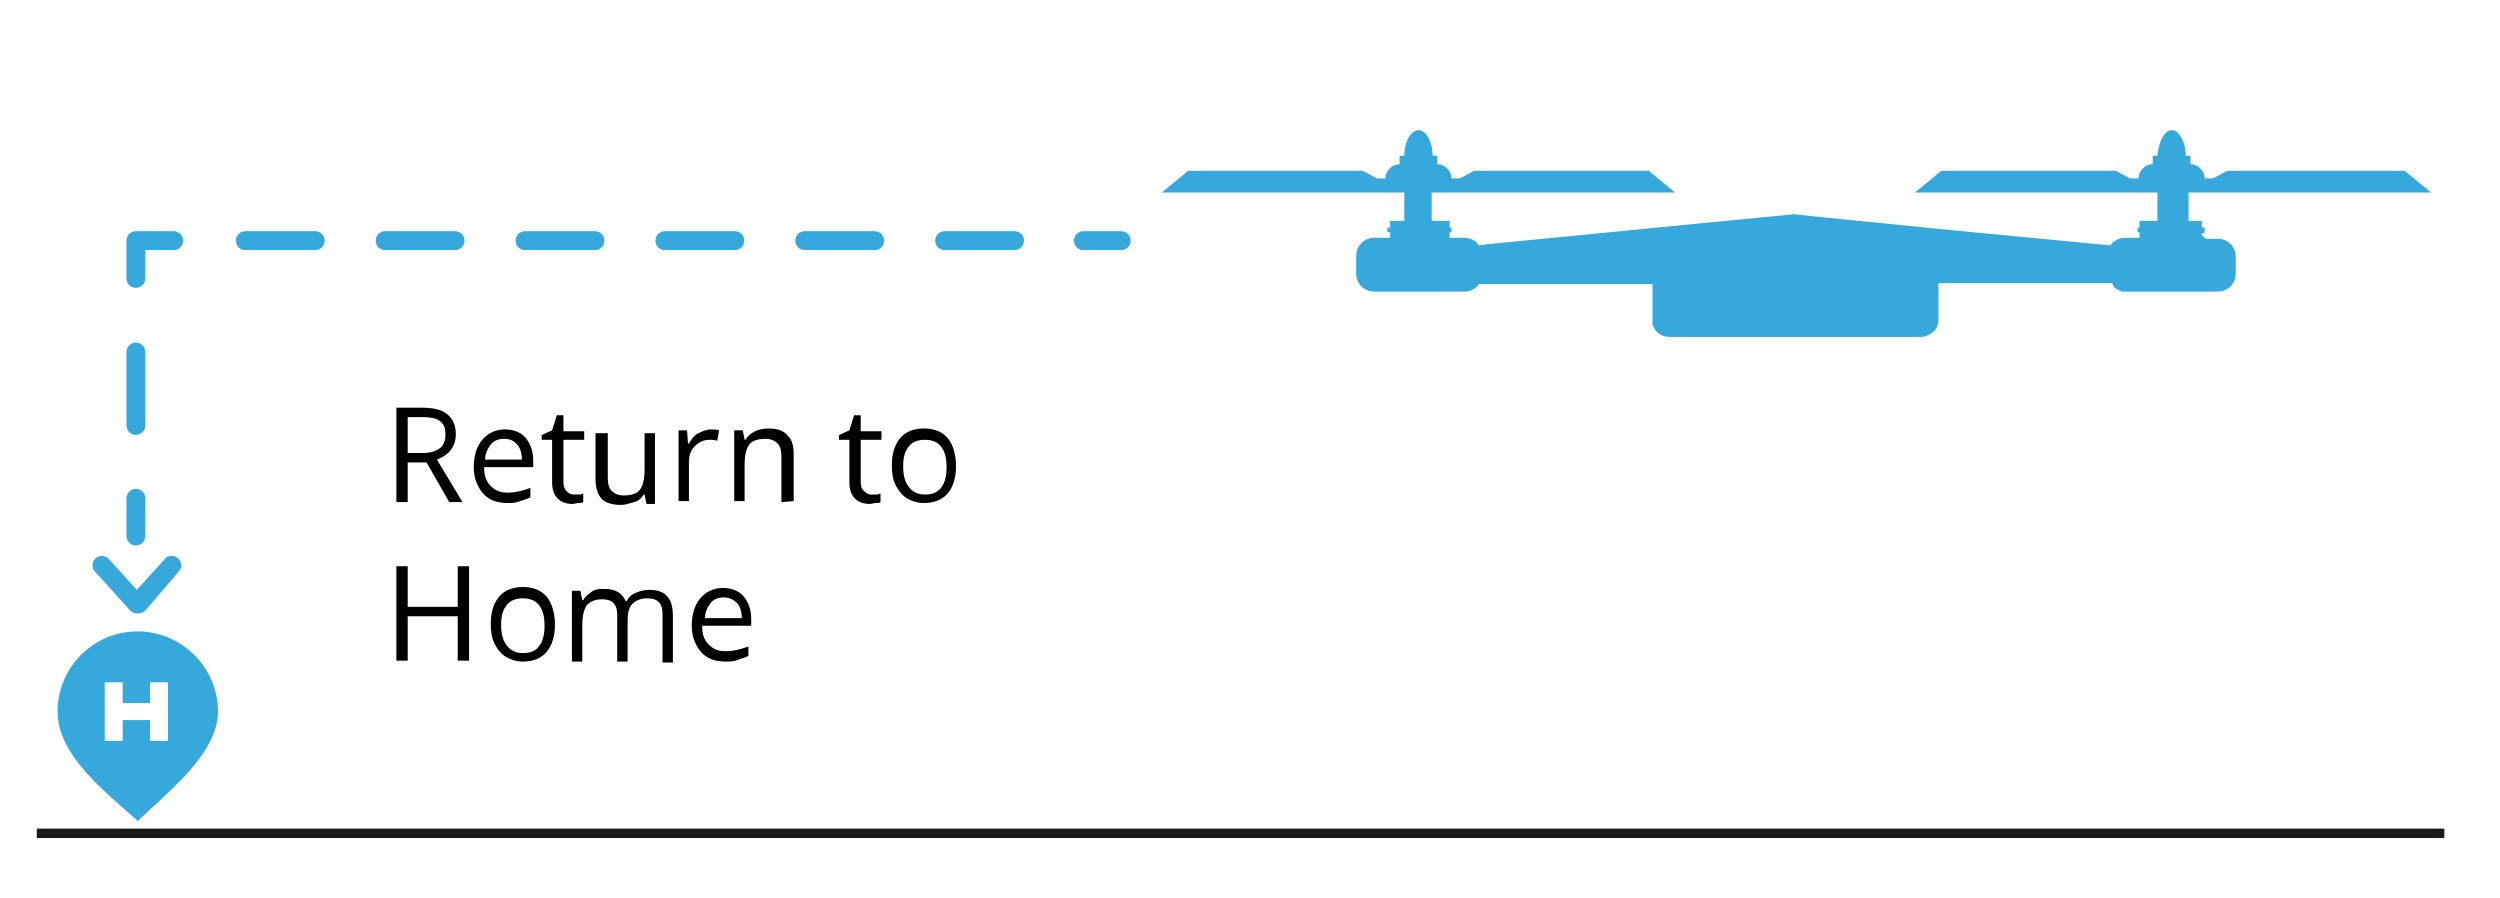
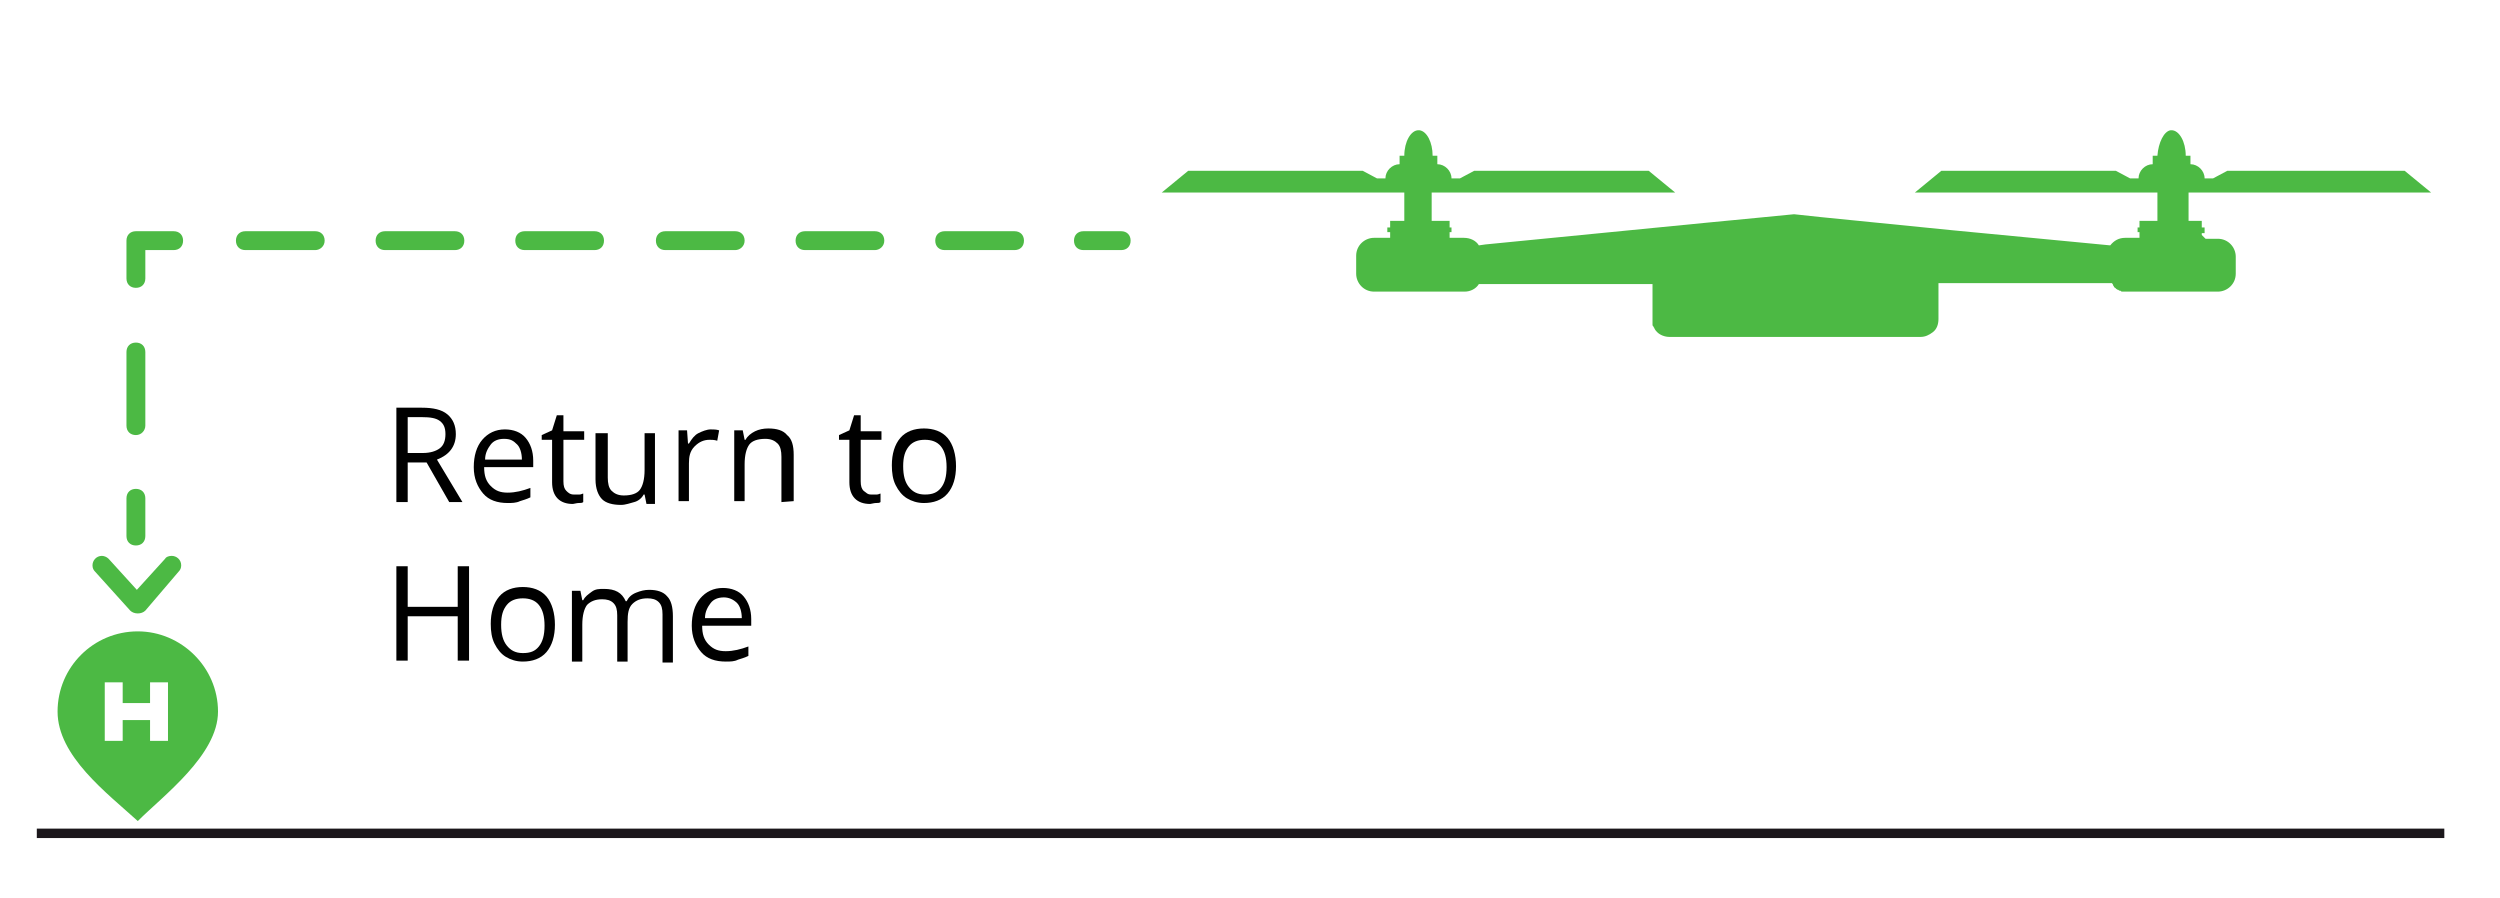
- <svg xmlns="http://www.w3.org/2000/svg" version="1.1" id="Ebene_1" x="0px" y="0px" viewBox="-1117 53.9 264.9 95.1" style="enable-background:new -1117 53.9 264.9 95.1;" xml:space="preserve">
+ <svg xmlns="http://www.w3.org/2000/svg" version="1.1" id="Ebene_1" x="0px" y="0px" viewBox="0 0 264.9 95.1" style="enable-background:new 0 0 264.9 95.1;" xml:space="preserve">
  <style type="text/css">
- 	.st0{fill:#37A8DB;}
+ 	.st0{fill:#4CB944;}
	.st1{fill:none;}
	.st2{enable-background:new    ;}
- 	.st3{fill:none;stroke:#37A8DB;stroke-width:2;stroke-linecap:round;stroke-linejoin:round;}
- 	.st4{fill:none;stroke:#37A8DB;stroke-width:2;stroke-linecap:round;stroke-linejoin:round;stroke-dasharray:7.41,7.41;}
- 	.st5{fill:none;stroke:#37A8DB;stroke-width:2;stroke-linecap:round;stroke-linejoin:round;stroke-dasharray:7.778,7.778;}
- 	.st6{fill:none;stroke:#1B171B;stroke-miterlimit:10;}
+ 	.st3{fill:none;stroke:#1B171B;stroke-miterlimit:10;}
</style>
  <g>
-     <path class="st0" d="M-1098.1,114.5L-1098.1,114.5c0.2-0.2,0.3-0.4,0.3-0.7c0-0.6-0.5-1-1-1c-0.3,0-0.6,0.1-0.7,0.3l0,0l-3,3.3   l-3-3.3l0,0c-0.2-0.2-0.5-0.3-0.7-0.3c-0.6,0-1,0.5-1,1c0,0.3,0.1,0.5,0.3,0.7l0,0l3.7,4.1c0.2,0.2,0.5,0.3,0.8,0.3   s0.6-0.1,0.8-0.3L-1098.1,114.5z" />
-     <rect x="-1076.2" y="96.4" class="st1" width="86.5" height="32.1" />
+     <path class="st0" d="M18.9,60.6L18.9,60.6c0.2-0.2,0.3-0.4,0.3-0.7c0-0.6-0.5-1-1-1c-0.3,0-0.6,0.1-0.7,0.3l0,0l-3,3.3l-3-3.3l0,0   c-0.2-0.2-0.5-0.3-0.7-0.3c-0.6,0-1,0.5-1,1c0,0.3,0.1,0.5,0.3,0.7l0,0l3.7,4.1c0.2,0.2,0.5,0.3,0.8,0.3s0.6-0.1,0.8-0.3L18.9,60.6   z" />
+     <rect x="40.8" y="42.5" class="st1" width="86.5" height="32.1" />
    <g class="st2">
-       <path d="M-1073.8,102.9v4.2h-1.2v-10h2.7c1.2,0,2.1,0.2,2.7,0.7s0.9,1.2,0.9,2.1c0,1.3-0.7,2.2-2,2.7l2.7,4.5h-1.4l-2.4-4.2    L-1073.8,102.9L-1073.8,102.9z M-1073.8,101.9h1.6c0.8,0,1.4-0.2,1.8-0.5s0.6-0.8,0.6-1.5s-0.2-1.1-0.6-1.4s-1-0.4-1.9-0.4h-1.5    V101.9z" />
-       <path d="M-1063.2,107.2c-1.1,0-2-0.3-2.6-1s-1-1.6-1-2.8c0-1.2,0.3-2.2,0.9-2.9c0.6-0.7,1.4-1.1,2.4-1.1c0.9,0,1.7,0.3,2.2,0.9    s0.8,1.4,0.8,2.4v0.7h-5.2c0,0.9,0.2,1.5,0.7,2s1,0.7,1.8,0.7s1.6-0.2,2.4-0.5v1c-0.4,0.2-0.8,0.3-1.1,0.4    C-1062.3,107.2-1062.8,107.2-1063.2,107.2z M-1063.6,100.4c-0.6,0-1.1,0.2-1.4,0.6s-0.6,0.9-0.6,1.6h3.9c0-0.7-0.2-1.3-0.5-1.6    C-1062.6,100.6-1062.9,100.4-1063.6,100.4z" />
-       <path d="M-1056.2,106.3c0.2,0,0.4,0,0.6,0s0.3-0.1,0.4-0.1v0.9c-0.1,0.1-0.3,0.1-0.5,0.1s-0.5,0.1-0.6,0.1c-1.4,0-2.2-0.8-2.2-2.3    v-4.5h-1.1V100l1.1-0.5l0.5-1.6h0.7v1.7h2.2v0.9h-2.2v4.4c0,0.5,0.1,0.8,0.3,1C-1056.8,106.1-1056.6,106.3-1056.2,106.3z" />
-       <path d="M-1052.6,99.6v4.9c0,0.6,0.1,1.1,0.4,1.4s0.7,0.5,1.3,0.5c0.8,0,1.4-0.2,1.7-0.6c0.3-0.4,0.5-1.1,0.5-2.1v-3.9h1.1v7.5    h-0.9l-0.2-1h-0.1c-0.2,0.4-0.6,0.7-1,0.8s-0.9,0.3-1.4,0.3c-0.9,0-1.6-0.2-2-0.6s-0.7-1.1-0.7-2.1v-4.9h1.3    C-1052.6,99.8-1052.6,99.6-1052.6,99.6z" />
-       <path d="M-1041.7,99.4c0.3,0,0.6,0,0.9,0.1l-0.2,1.1c-0.3-0.1-0.6-0.1-0.8-0.1c-0.6,0-1.1,0.2-1.6,0.7s-0.6,1.1-0.6,1.8v4h-1.1    v-7.5h0.9l0.1,1.4h0.1c0.3-0.5,0.6-0.9,1-1.1C-1042.6,99.6-1042.1,99.4-1041.7,99.4z" />
-       <path d="M-1034.2,107.1v-4.8c0-0.6-0.1-1.1-0.4-1.4s-0.7-0.5-1.3-0.5c-0.8,0-1.4,0.2-1.7,0.6c-0.3,0.4-0.5,1.1-0.5,2.1v3.9h-1.1    v-7.5h0.9l0.2,1h0.1c0.2-0.4,0.6-0.7,1-0.9c0.4-0.2,0.9-0.3,1.4-0.3c0.9,0,1.6,0.2,2,0.7c0.5,0.4,0.7,1.1,0.7,2.1v4.9    L-1034.2,107.1L-1034.2,107.1z" />
-       <path d="M-1024.7,106.3c0.2,0,0.4,0,0.6,0s0.3-0.1,0.4-0.1v0.9c-0.1,0.1-0.3,0.1-0.5,0.1c-0.2,0-0.5,0.1-0.6,0.1    c-1.4,0-2.2-0.8-2.2-2.3v-4.5h-1.1V100l1.1-0.5l0.5-1.6h0.7v1.7h2.2v0.9h-2.2v4.4c0,0.5,0.1,0.8,0.3,1    C-1025.2,106.1-1025.1,106.3-1024.7,106.3z" />
-       <path d="M-1015.7,103.3c0,1.2-0.3,2.2-0.9,2.9c-0.6,0.7-1.5,1-2.5,1c-0.7,0-1.3-0.2-1.8-0.5s-0.9-0.8-1.2-1.4s-0.4-1.3-0.4-2.1    c0-1.2,0.3-2.2,0.9-2.9c0.6-0.7,1.5-1,2.5-1s1.9,0.3,2.5,1C-1016,101-1015.7,102.1-1015.7,103.3z M-1021.3,103.3    c0,1,0.2,1.7,0.6,2.2s0.9,0.8,1.7,0.8s1.3-0.2,1.7-0.7s0.6-1.2,0.6-2.2s-0.2-1.7-0.6-2.2c-0.4-0.5-1-0.7-1.7-0.7s-1.3,0.2-1.7,0.7    S-1021.3,102.3-1021.3,103.3z" />
+       <path d="M43.2,49v4.2H42v-10h2.7c1.2,0,2.1,0.2,2.7,0.7s0.9,1.2,0.9,2.1c0,1.3-0.7,2.2-2,2.7l2.7,4.5h-1.4L45.2,49L43.2,49    L43.2,49z M43.2,48h1.6c0.8,0,1.4-0.2,1.8-0.5s0.6-0.8,0.6-1.5s-0.2-1.1-0.6-1.4s-1-0.4-1.9-0.4h-1.5V48z" />
+       <path d="M53.8,53.3c-1.1,0-2-0.3-2.6-1s-1-1.6-1-2.8c0-1.2,0.3-2.2,0.9-2.9c0.6-0.7,1.4-1.1,2.4-1.1c0.9,0,1.7,0.3,2.2,0.9    s0.8,1.4,0.8,2.4v0.7h-5.2c0,0.9,0.2,1.5,0.7,2s1,0.7,1.8,0.7s1.6-0.2,2.4-0.5v1c-0.4,0.2-0.8,0.3-1.1,0.4    C54.7,53.3,54.2,53.3,53.8,53.3z M53.4,46.5c-0.6,0-1.1,0.2-1.4,0.6s-0.6,0.9-0.6,1.6h3.9c0-0.7-0.2-1.3-0.5-1.6    C54.4,46.7,54.1,46.5,53.4,46.5z" />
+       <path d="M60.8,52.4c0.2,0,0.4,0,0.6,0s0.3-0.1,0.4-0.1v0.9c-0.1,0.1-0.3,0.1-0.5,0.1s-0.5,0.1-0.6,0.1c-1.4,0-2.2-0.8-2.2-2.3    v-4.5h-1.1v-0.5l1.1-0.5L59,44h0.7v1.7h2.2v0.9h-2.2V51c0,0.5,0.1,0.8,0.3,1C60.2,52.2,60.4,52.4,60.8,52.4z" />
+       <path d="M64.4,45.7v4.9c0,0.6,0.1,1.1,0.4,1.4s0.7,0.5,1.3,0.5c0.8,0,1.4-0.2,1.7-0.6c0.3-0.4,0.5-1.1,0.5-2.1v-3.9h1.1v7.5h-0.9    l-0.2-1h-0.1c-0.2,0.4-0.6,0.7-1,0.8s-0.9,0.3-1.4,0.3c-0.9,0-1.6-0.2-2-0.6s-0.7-1.1-0.7-2.1v-4.9h1.3    C64.4,45.9,64.4,45.7,64.4,45.7z" />
+       <path d="M75.3,45.5c0.3,0,0.6,0,0.9,0.1L76,46.7c-0.3-0.1-0.6-0.1-0.8-0.1c-0.6,0-1.1,0.2-1.6,0.7S73,48.4,73,49.1v4h-1.1v-7.5    h0.9l0.1,1.4H73c0.3-0.5,0.6-0.9,1-1.1C74.4,45.7,74.9,45.5,75.3,45.5z" />
+       <path d="M82.8,53.2v-4.8c0-0.6-0.1-1.1-0.4-1.4s-0.7-0.5-1.3-0.5c-0.8,0-1.4,0.2-1.7,0.6c-0.3,0.4-0.5,1.1-0.5,2.1v3.9h-1.1v-7.5    h0.9l0.2,1H79c0.2-0.4,0.6-0.7,1-0.9c0.4-0.2,0.9-0.3,1.4-0.3c0.9,0,1.6,0.2,2,0.7c0.5,0.4,0.7,1.1,0.7,2.1v4.9L82.8,53.2    L82.8,53.2z" />
+       <path d="M92.3,52.4c0.2,0,0.4,0,0.6,0s0.3-0.1,0.4-0.1v0.9c-0.1,0.1-0.3,0.1-0.5,0.1c-0.2,0-0.5,0.1-0.6,0.1    c-1.4,0-2.2-0.8-2.2-2.3v-4.5h-1.1v-0.5l1.1-0.5l0.5-1.6h0.7v1.7h2.2v0.9h-2.2V51c0,0.5,0.1,0.8,0.3,1    C91.8,52.2,91.9,52.4,92.3,52.4z" />
+       <path d="M101.3,49.4c0,1.2-0.3,2.2-0.9,2.9c-0.6,0.7-1.5,1-2.5,1c-0.7,0-1.3-0.2-1.8-0.5s-0.9-0.8-1.2-1.4s-0.4-1.3-0.4-2.1    c0-1.2,0.3-2.2,0.9-2.9c0.6-0.7,1.5-1,2.5-1s1.9,0.3,2.5,1C101,47.1,101.3,48.2,101.3,49.4z M95.7,49.4c0,1,0.2,1.7,0.6,2.2    s0.9,0.8,1.7,0.8s1.3-0.2,1.7-0.7s0.6-1.2,0.6-2.2s-0.2-1.7-0.6-2.2c-0.4-0.5-1-0.7-1.7-0.7s-1.3,0.2-1.7,0.7S95.7,48.4,95.7,49.4    z" />
    </g>
    <g class="st2">
-       <path d="M-1067.3,123.9h-1.2v-4.7h-5.3v4.7h-1.2v-10h1.2v4.3h5.3v-4.3h1.2V123.9z" />
-       <path d="M-1058.2,120.1c0,1.2-0.3,2.2-0.9,2.9c-0.6,0.7-1.5,1-2.5,1c-0.7,0-1.3-0.2-1.8-0.5s-0.9-0.8-1.2-1.4    c-0.3-0.6-0.4-1.3-0.4-2.1c0-1.2,0.3-2.2,0.9-2.9c0.6-0.7,1.5-1,2.5-1s1.9,0.3,2.5,1S-1058.2,118.9-1058.2,120.1z M-1063.9,120.1    c0,1,0.2,1.7,0.6,2.2s0.9,0.8,1.7,0.8c0.8,0,1.3-0.2,1.7-0.7c0.4-0.5,0.6-1.2,0.6-2.2s-0.2-1.7-0.6-2.2s-1-0.7-1.7-0.7    s-1.3,0.2-1.7,0.7S-1063.9,119.1-1063.9,120.1z" />
-       <path d="M-1046.8,123.9V119c0-0.6-0.1-1-0.4-1.3s-0.7-0.4-1.2-0.4c-0.7,0-1.2,0.2-1.6,0.6s-0.5,1-0.5,1.9v4.2h-1.1v-4.9    c0-0.6-0.1-1-0.4-1.3s-0.7-0.4-1.2-0.4c-0.7,0-1.2,0.2-1.6,0.6c-0.3,0.4-0.5,1.1-0.5,2.1v3.9h-1.1v-7.5h0.9l0.2,1h0.1    c0.2-0.4,0.5-0.6,0.9-0.9s0.8-0.3,1.3-0.3c1.2,0,1.9,0.4,2.3,1.3h0.1c0.2-0.4,0.5-0.7,1-0.9s0.9-0.3,1.4-0.3    c0.8,0,1.5,0.2,1.9,0.7c0.4,0.4,0.6,1.1,0.6,2.1v4.9h-1.1L-1046.8,123.9L-1046.8,123.9z" />
-       <path d="M-1040.1,124c-1.1,0-2-0.3-2.6-1s-1-1.6-1-2.8c0-1.2,0.3-2.2,0.9-2.9s1.4-1.1,2.4-1.1c0.9,0,1.7,0.3,2.2,0.9    s0.8,1.4,0.8,2.4v0.7h-5.2c0,0.9,0.2,1.5,0.7,2s1,0.7,1.8,0.7s1.6-0.2,2.4-0.5v1c-0.4,0.2-0.8,0.3-1.1,0.4    C-1039.2,124-1039.6,124-1040.1,124z M-1040.3,117.2c-0.6,0-1.1,0.2-1.4,0.6s-0.6,0.9-0.6,1.6h3.9c0-0.7-0.2-1.3-0.5-1.6    C-1039.3,117.4-1039.8,117.2-1040.3,117.2z" />
+       <path d="M49.7,70h-1.2v-4.7h-5.3V70H42V60h1.2v4.3h5.3V60h1.2V70z" />
+       <path d="M58.8,66.2c0,1.2-0.3,2.2-0.9,2.9c-0.6,0.7-1.5,1-2.5,1c-0.7,0-1.3-0.2-1.8-0.5s-0.9-0.8-1.2-1.4    c-0.3-0.6-0.4-1.3-0.4-2.1c0-1.2,0.3-2.2,0.9-2.9c0.6-0.7,1.5-1,2.5-1s1.9,0.3,2.5,1S58.8,65,58.8,66.2z M53.1,66.2    c0,1,0.2,1.7,0.6,2.2s0.9,0.8,1.7,0.8c0.8,0,1.3-0.2,1.7-0.7c0.4-0.5,0.6-1.2,0.6-2.2s-0.2-1.7-0.6-2.2s-1-0.7-1.7-0.7    s-1.3,0.2-1.7,0.7S53.1,65.2,53.1,66.2z" />
+       <path d="M70.2,70v-4.9c0-0.6-0.1-1-0.4-1.3s-0.7-0.4-1.2-0.4c-0.7,0-1.2,0.2-1.6,0.6s-0.5,1-0.5,1.9v4.2h-1.1v-4.9    c0-0.6-0.1-1-0.4-1.3s-0.7-0.4-1.2-0.4c-0.7,0-1.2,0.2-1.6,0.6c-0.3,0.4-0.5,1.1-0.5,2.1v3.9h-1.1v-7.5h0.9l0.2,1h0.1    c0.2-0.4,0.5-0.6,0.9-0.9s0.8-0.3,1.3-0.3c1.2,0,1.9,0.4,2.3,1.3h0.1c0.2-0.4,0.5-0.7,1-0.9s0.9-0.3,1.4-0.3    c0.8,0,1.5,0.2,1.9,0.7c0.4,0.4,0.6,1.1,0.6,2.1v4.9h-1.1L70.2,70L70.2,70z" />
+       <path d="M76.9,70.1c-1.1,0-2-0.3-2.6-1s-1-1.6-1-2.8c0-1.2,0.3-2.2,0.9-2.9s1.4-1.1,2.4-1.1c0.9,0,1.7,0.3,2.2,0.9    s0.8,1.4,0.8,2.4v0.7h-5.2c0,0.9,0.2,1.5,0.7,2s1,0.7,1.8,0.7s1.6-0.2,2.4-0.5v1c-0.4,0.2-0.8,0.3-1.1,0.4    C77.8,70.1,77.4,70.1,76.9,70.1z M76.7,63.3c-0.6,0-1.1,0.2-1.4,0.6s-0.6,0.9-0.6,1.6h3.9c0-0.7-0.2-1.3-0.5-1.6    C77.7,63.5,77.2,63.3,76.7,63.3z" />
    </g>
    <g>
      <g>
-         <line class="st3" x1="-998.2" y1="79.4" x2="-1002.2" y2="79.4" />
-         <line class="st4" x1="-1009.5" y1="79.4" x2="-1094.8" y2="79.4" />
-         <polyline class="st3" points="-1098.6,79.4 -1102.6,79.4 -1102.6,83.4    " />
-         <line class="st5" x1="-1102.6" y1="91.2" x2="-1102.6" y2="102.8" />
-         <line class="st3" x1="-1102.6" y1="106.7" x2="-1102.6" y2="110.7" />
+         <g>
+           <g>
+             <path class="st0" d="M118.8,26.5h-4c-0.6,0-1-0.4-1-1s0.4-1,1-1h4c0.6,0,1,0.4,1,1S119.4,26.5,118.8,26.5z" />
+           </g>
+           <g>
+             <path class="st0" d="M107.5,26.5h-7.4c-0.6,0-1-0.4-1-1s0.4-1,1-1h7.4c0.6,0,1,0.4,1,1S108.1,26.5,107.5,26.5z M92.7,26.5h-7.4       c-0.6,0-1-0.4-1-1s0.4-1,1-1h7.4c0.6,0,1,0.4,1,1S93.2,26.5,92.7,26.5z M77.9,26.5h-7.4c-0.6,0-1-0.4-1-1s0.4-1,1-1h7.4       c0.6,0,1,0.4,1,1S78.4,26.5,77.9,26.5z M63,26.5h-7.4c-0.6,0-1-0.4-1-1s0.4-1,1-1H63c0.6,0,1,0.4,1,1S63.6,26.5,63,26.5z        M48.2,26.5h-7.4c-0.6,0-1-0.4-1-1s0.4-1,1-1h7.4c0.6,0,1,0.4,1,1S48.8,26.5,48.2,26.5z M33.4,26.5H26c-0.6,0-1-0.4-1-1       s0.4-1,1-1h7.4c0.6,0,1,0.4,1,1S33.9,26.5,33.4,26.5z" />
+           </g>
+           <g>
+             <path class="st0" d="M14.4,30.5c-0.6,0-1-0.4-1-1v-4c0-0.6,0.4-1,1-1h4c0.6,0,1,0.4,1,1s-0.4,1-1,1h-3v3       C15.4,30.1,15,30.5,14.4,30.5z" />
+           </g>
+           <g>
+             <path class="st0" d="M14.4,46.1c-0.6,0-1-0.4-1-1v-7.8c0-0.6,0.4-1,1-1s1,0.4,1,1v7.8C15.4,45.6,15,46.1,14.4,46.1z" />
+           </g>
+           <g>
+             <path class="st0" d="M14.4,57.8c-0.6,0-1-0.4-1-1v-4c0-0.6,0.4-1,1-1s1,0.4,1,1v4C15.4,57.4,15,57.8,14.4,57.8z" />
+           </g>
+         </g>
      </g>
    </g>
-     <line class="st6" x1="-1113.1" y1="142.2" x2="-858" y2="142.2" />
-     <path class="st0" d="M-1102.4,120.8c-4.7,0-8.5,3.8-8.5,8.5s5.2,8.6,8.5,11.6c2.7-2.7,8.5-7,8.5-11.6   C-1093.9,124.6-1097.8,120.8-1102.4,120.8z M-1099.2,132.4h-1.9v-2.2h-2.9v2.2h-1.9v-6.2h1.9v2.2h2.9v-2.2h1.9V132.4z" />
-     <path class="st0" d="M-923.2,89.6h9.7c0.5,0,0.9-0.2,1.3-0.5c0.4-0.3,0.6-0.8,0.6-1.4v-3.8h7.2h11.2c0,0.1,0.1,0.1,0.1,0.2   c0,0.1,0.1,0.1,0.1,0.2c0,0,0,0,0,0c0,0,0.1,0.1,0.1,0.1c0,0,0.1,0,0.1,0.1c0.1,0,0.1,0.1,0.2,0.1c0.1,0,0.1,0.1,0.2,0.1   c0.1,0,0.1,0,0.2,0.1c0.1,0,0.1,0,0.2,0c0,0,0,0,0,0c0.1,0,0.1,0,0.2,0c0.1,0,0.1,0,0.2,0h9.6c1,0,1.9-0.8,1.9-1.9v-0.6V82v-0.9   c0-1-0.8-1.9-1.9-1.9h-1.3l-0.4-0.4v-0.2h0.3V78h-0.3v-0.7h-1.4l0,0v-3h25.7l0,0h0l-2.8-2.3H-881l-1.5,0.8h-0.9   c0-0.8-0.7-1.5-1.5-1.5h0v-0.9h-0.5c0-1.5-0.7-2.7-1.5-2.7c0,0-0.1,0-0.1,0c-0.7,0.1-1.3,1.3-1.4,2.7h-0.5v0.9h0   c-0.8,0-1.5,0.7-1.5,1.5h-0.9l-1.5-0.8h-18.5l-2.8,2.3h25.7v3h-1.9V78h-0.2v0.5h0.2v0.6h-1.5c-0.7,0-1.2,0.3-1.6,0.8l-16.7-1.6   l-14-1.4l-2.8-0.3l0,0l0,0l0,0l0,0l-4.1,0.4l-5.2,0.5l-23.4,2.3l-0.7,0.1h0c-0.3-0.5-0.9-0.8-1.6-0.8h-1.5v-0.6h0.2V78h-0.2v-0.7   h-1.9v-3h-1.4h-0.2l0,0h0.3l0,0l0,0h27.1l-2.8-2.3h-18.5l-1.5,0.8h-0.9c0-0.8-0.7-1.5-1.5-1.5h0v-0.9h-0.5c0-1.4-0.6-2.6-1.4-2.7   c0,0-0.1,0-0.1,0c-0.8,0-1.5,1.2-1.5,2.7h-0.5v0.9h0c-0.8,0-1.5,0.7-1.5,1.5h-0.9l-1.5-0.8h-18.5l-2.8,2.3h0l0,0h25.7v3h-1.5V78   h-0.3v0.5h0.3v0.6h-1.7c-1,0-1.9,0.8-1.9,1.9V82v0.9c0,1,0.8,1.9,1.9,1.9h9.6c0.6,0,1.2-0.3,1.5-0.8h4.6h13.8v3.8   c0,0.1,0,0.1,0,0.2c0,0,0,0.1,0,0.1c0,0,0,0.1,0,0.1c0,0,0,0.1,0,0.1c0,0,0,0,0,0c0,0.1,0,0.1,0.1,0.2c0,0,0,0,0,0   c0,0.1,0.1,0.1,0.1,0.2l0,0c0.1,0.2,0.2,0.3,0.3,0.4c0.3,0.3,0.8,0.5,1.3,0.5h11.1" />
+     <line class="st3" x1="3.9" y1="88.3" x2="259" y2="88.3" />
+     <path class="st0" d="M14.6,66.9c-4.7,0-8.5,3.8-8.5,8.5S11.3,84,14.6,87c2.7-2.7,8.5-7,8.5-11.6C23.1,70.7,19.2,66.9,14.6,66.9z    M17.8,78.5h-1.9v-2.2H13v2.2h-1.9v-6.2H13v2.2h2.9v-2.2h1.9V78.5z" />
+     <path class="st0" d="M193.8,35.7h9.7c0.5,0,0.9-0.2,1.3-0.5c0.4-0.3,0.6-0.8,0.6-1.4V30h7.2h11.2c0,0.1,0.1,0.1,0.1,0.2   s0.1,0.1,0.1,0.2l0,0l0.1,0.1c0,0,0.1,0,0.1,0.1c0.1,0,0.1,0.1,0.2,0.1c0.1,0,0.1,0.1,0.2,0.1c0.1,0,0.1,0,0.2,0.1   c0.1,0,0.1,0,0.2,0l0,0c0.1,0,0.1,0,0.2,0c0.1,0,0.1,0,0.2,0h9.6c1,0,1.9-0.8,1.9-1.9v-0.6v-0.3v-0.9c0-1-0.8-1.9-1.9-1.9h-1.3   l-0.4-0.4v-0.2h0.3v-0.6h-0.3v-0.7h-1.4l0,0v-3h25.7l0,0l0,0l-2.8-2.3H236l-1.5,0.8h-0.9c0-0.8-0.7-1.5-1.5-1.5l0,0v-0.9h-0.5   c0-1.5-0.7-2.7-1.5-2.7H230c-0.7,0.1-1.3,1.3-1.4,2.7h-0.5v0.9l0,0c-0.8,0-1.5,0.7-1.5,1.5h-0.9l-1.5-0.8h-18.5l-2.8,2.3h25.7v3   h-1.9v0.7h-0.2v0.5h0.2v0.6h-1.5c-0.7,0-1.2,0.3-1.6,0.8l-16.7-1.6l-14-1.4l-2.8-0.3l0,0l0,0l0,0l0,0l-4.1,0.4l-5.2,0.5l-23.4,2.3   l-0.7,0.1l0,0c-0.3-0.5-0.9-0.8-1.6-0.8h-1.5v-0.6h0.2v-0.5h-0.2v-0.7h-1.9v-3h-1.4h-0.2l0,0h0.3l0,0l0,0h27.1l-2.8-2.3h-18.5   l-1.5,0.8h-0.9c0-0.8-0.7-1.5-1.5-1.5l0,0v-0.9h-0.5c0-1.4-0.6-2.6-1.4-2.7h-0.1c-0.8,0-1.5,1.2-1.5,2.7h-0.5v0.9l0,0   c-0.8,0-1.5,0.7-1.5,1.5h-0.9l-1.5-0.8h-18.5l-2.8,2.3l0,0l0,0h25.7v3h-1.5v0.7H147v0.5h0.3v0.6h-1.7c-1,0-1.9,0.8-1.9,1.9v1V29   c0,1,0.8,1.9,1.9,1.9h9.6c0.6,0,1.2-0.3,1.5-0.8h4.6h13.8v3.8c0,0.1,0,0.1,0,0.2v0.1v0.1v0.1l0,0c0,0.1,0,0.1,0.1,0.2l0,0   c0,0.1,0.1,0.1,0.1,0.2l0,0c0.1,0.2,0.2,0.3,0.3,0.4c0.3,0.3,0.8,0.5,1.3,0.5H188" />
  </g>
</svg>
